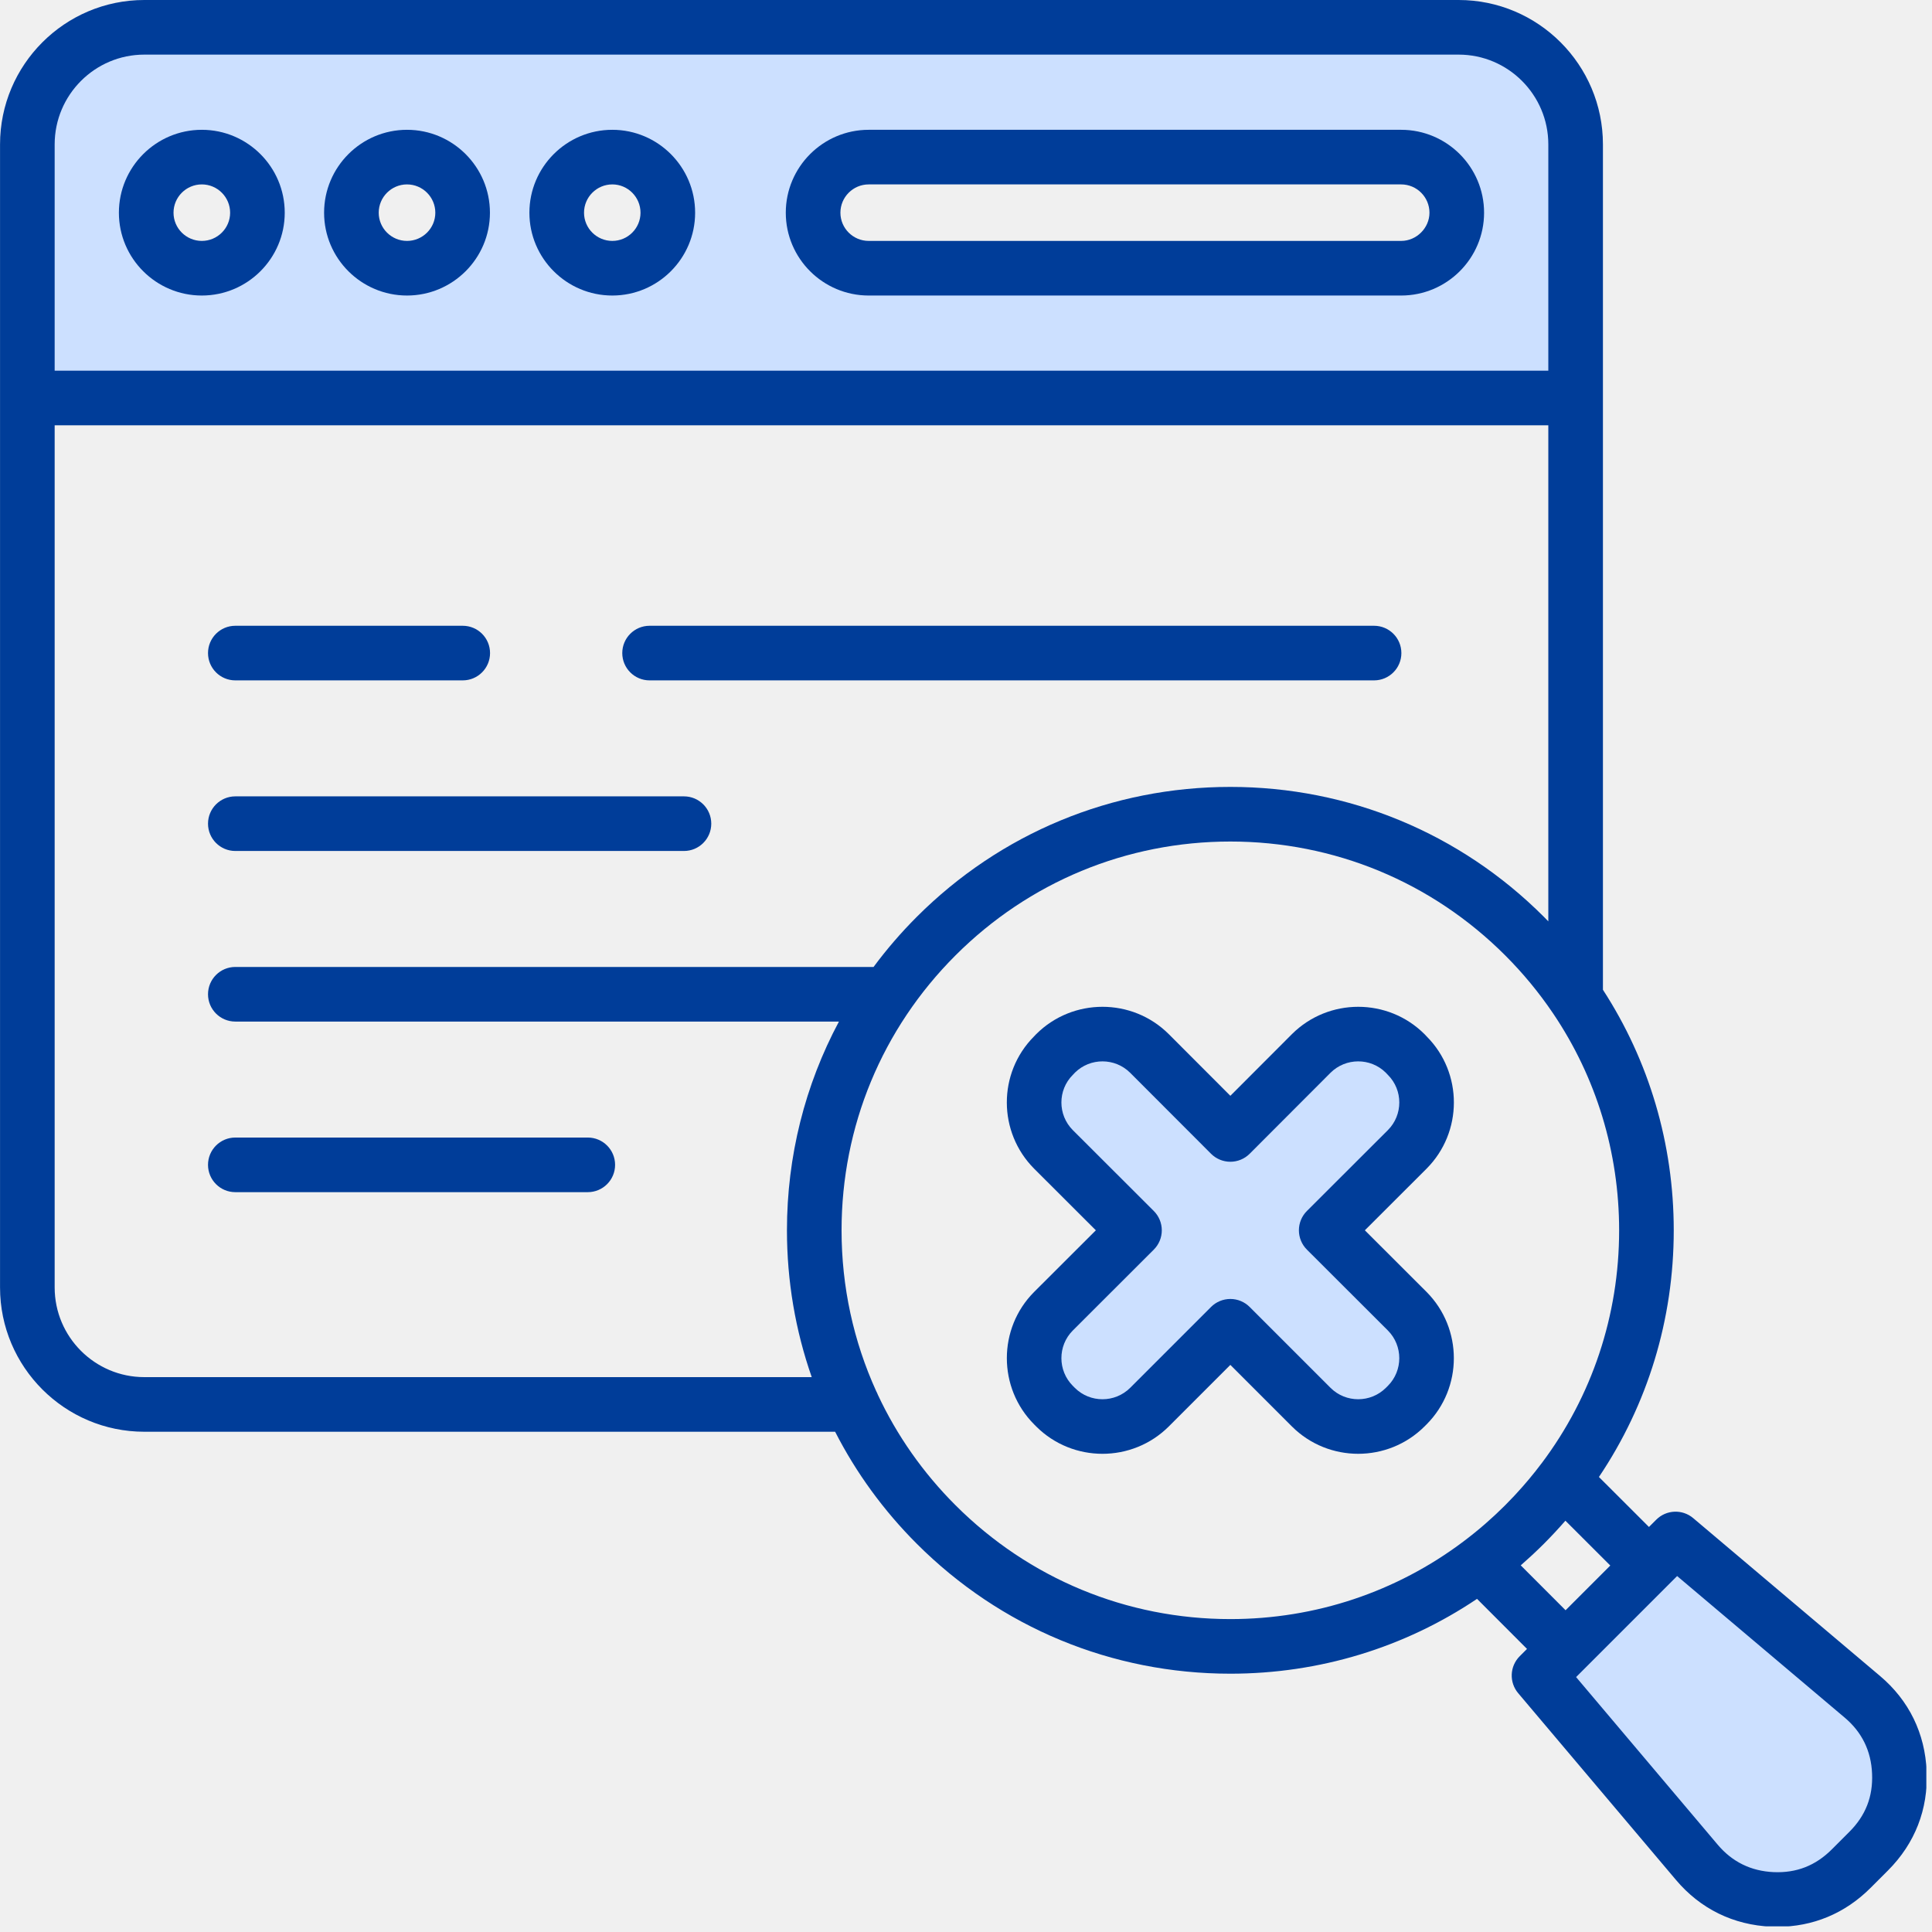
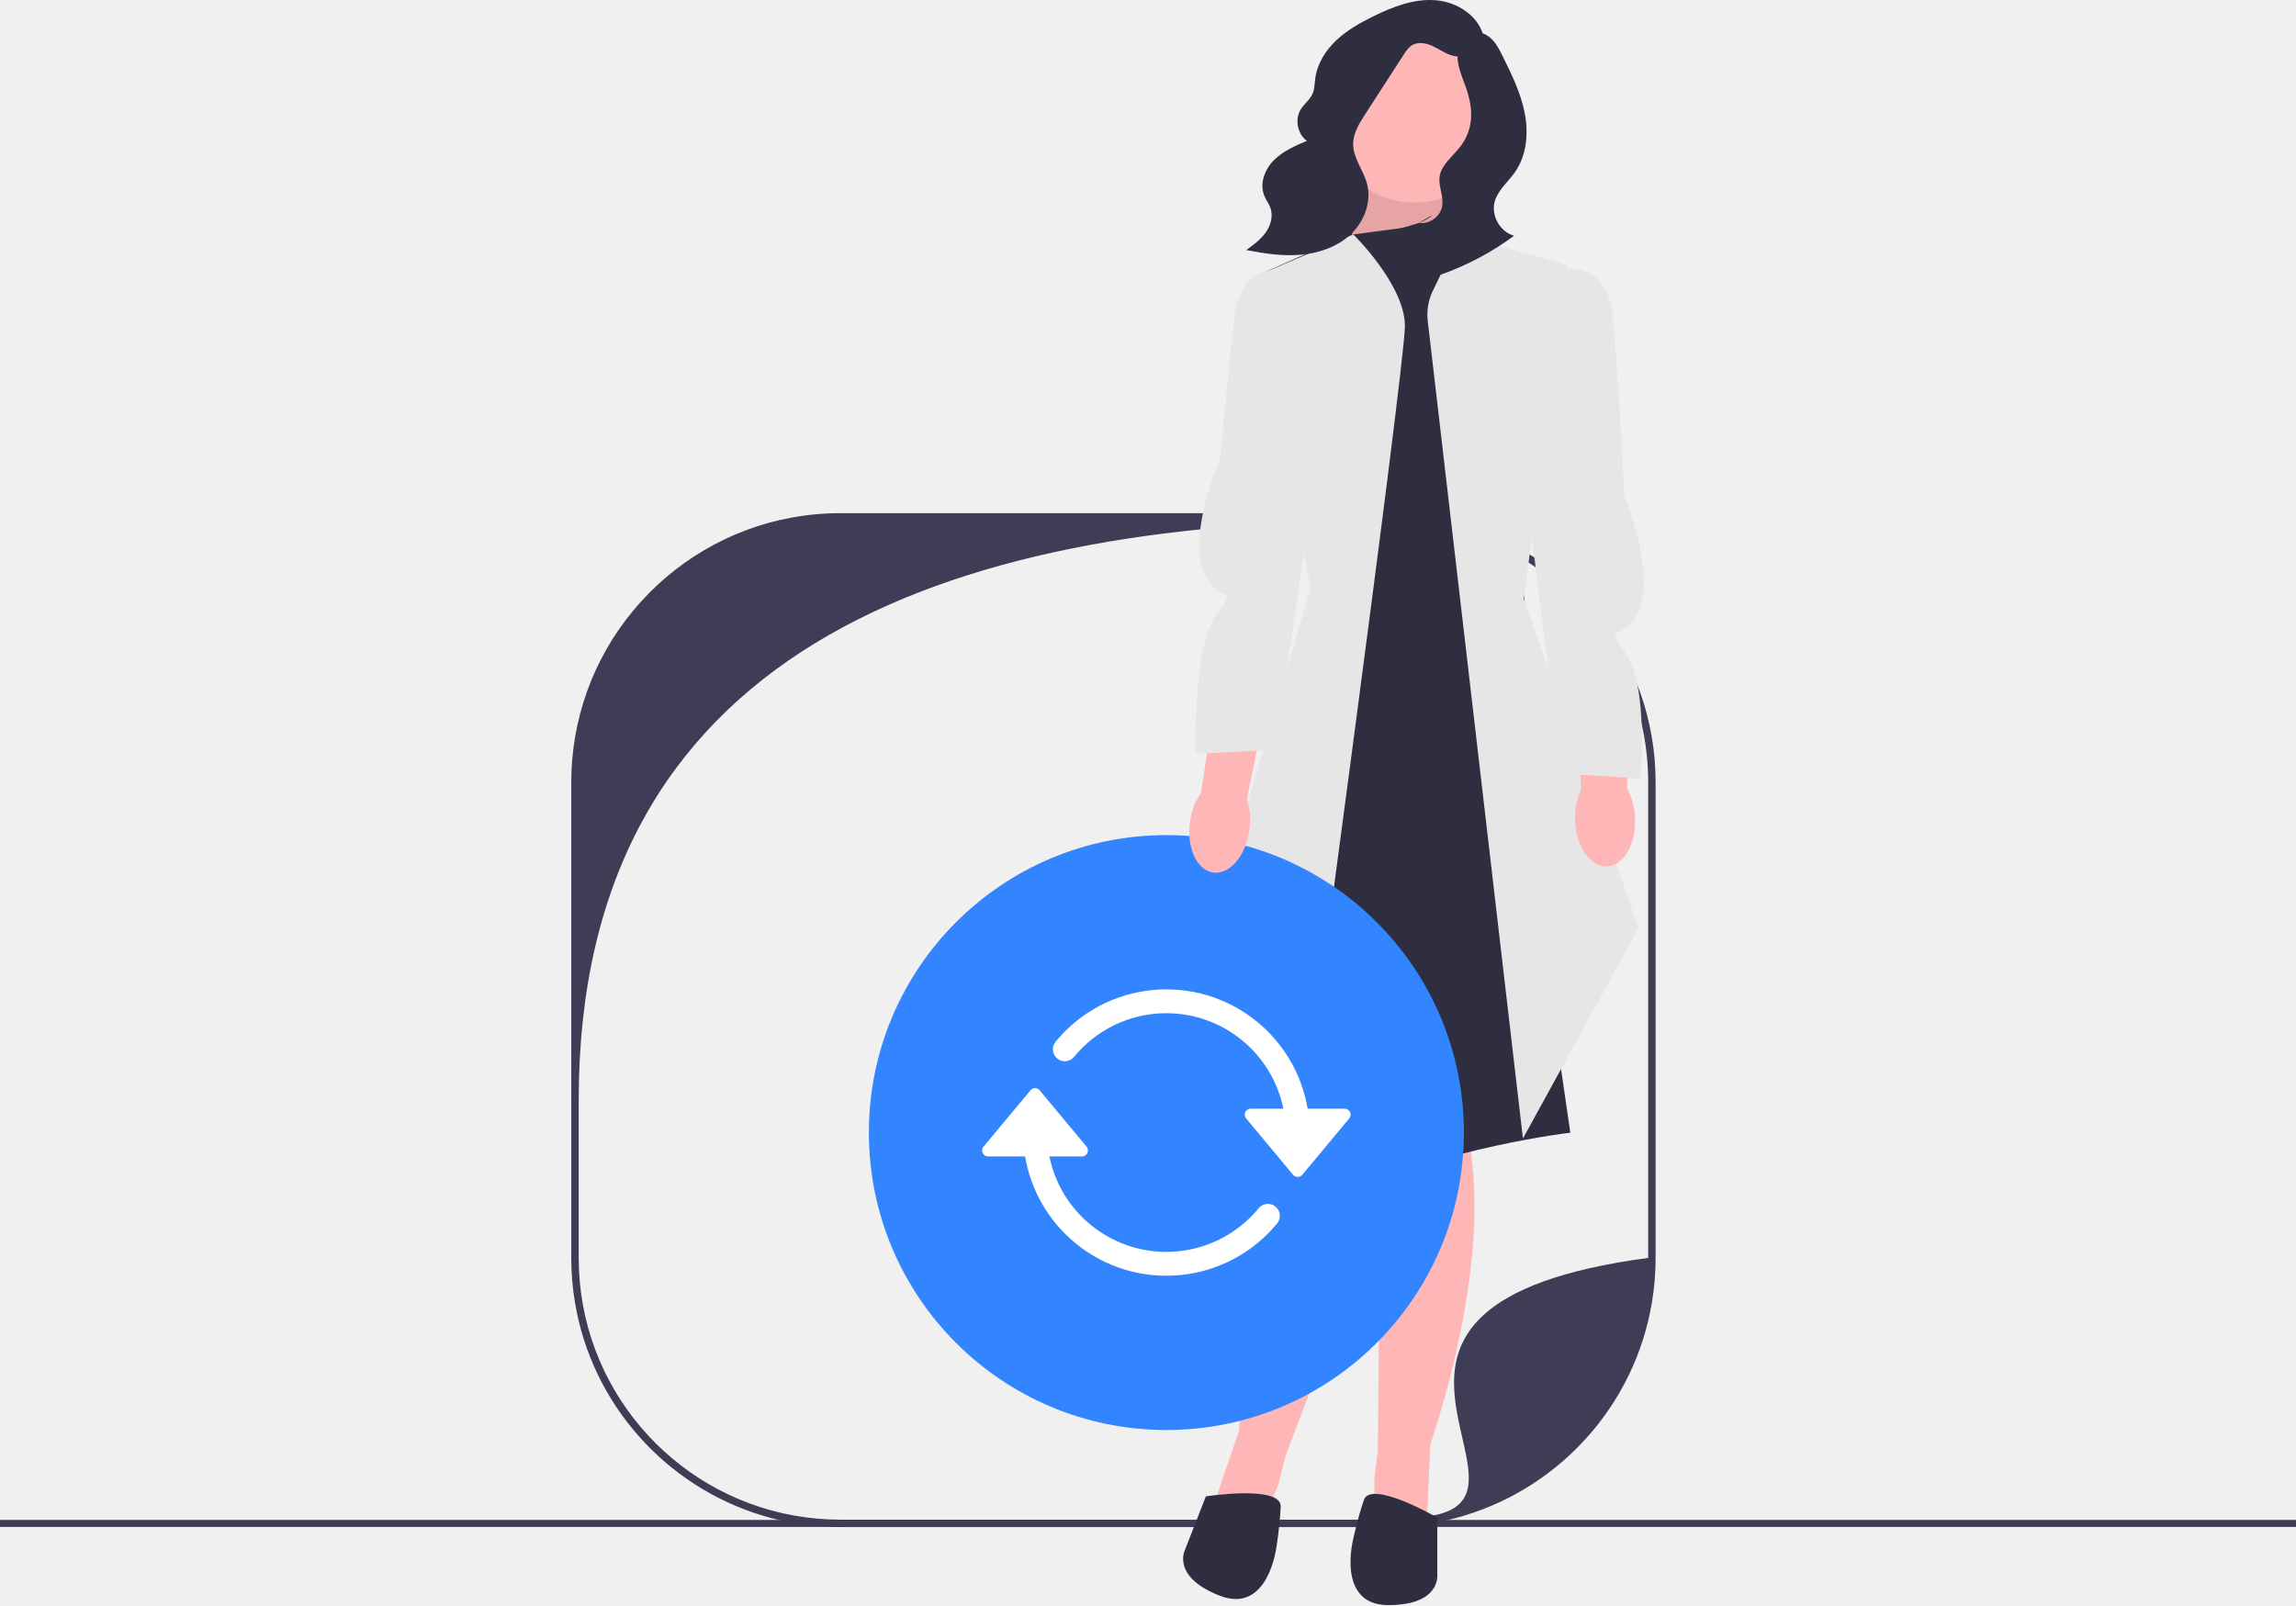
- <svg xmlns="http://www.w3.org/2000/svg" width="1024" zoomAndPan="magnify" viewBox="0 0 768 768" height="1024" preserveAspectRatio="xMidYMid meet" version="1.0">
-   <defs>
-     <clipPath id="f172ac6237">
-       <path d="M 0 0 L 765.75 0 L 765.75 765.75 L 0 765.75 Z M 0 0 " clip-rule="nonzero" />
-     </clipPath>
-   </defs>
-   <path fill="#cce0ff" d="M 421.008 523.512 C 412.016 532.547 412.027 547.25 421.035 556.301 L 421.875 557.141 C 426.387 561.633 432.312 563.879 438.238 563.879 C 444.188 563.875 450.137 561.621 454.668 557.105 L 486.82 524.957 C 488.027 523.75 490.137 523.746 491.344 524.953 L 523.523 557.137 C 532.562 566.129 547.266 566.121 556.32 557.109 L 557.148 556.285 C 566.148 547.246 566.145 532.535 557.121 523.477 L 524.926 491.324 C 524.324 490.723 523.992 489.918 523.992 489.062 C 523.992 488.211 524.324 487.406 524.93 486.805 L 557.16 454.617 C 566.16 445.578 566.152 430.895 557.109 421.852 L 551.527 427.098 L 557.094 421.836 L 556.168 420.875 C 547.133 412.02 532.48 412.082 523.492 421.027 L 491.344 453.219 C 490.141 454.422 488.02 454.422 486.824 453.219 L 454.629 420.984 C 445.664 412.09 431.023 412.031 421.996 420.871 L 421.027 421.887 C 412.02 430.895 412.02 445.586 421.043 454.656 L 453.238 486.805 C 453.844 487.406 454.176 488.211 454.176 489.062 C 454.176 489.918 453.844 490.723 453.238 491.324 Z M 421.008 523.512 " fill-opacity="1" fill-rule="nonzero" />
-   <path fill="#cce0ff" d="M 676.945 738.215 C 684.059 746.652 693.676 751.367 704.762 751.852 C 705.379 751.875 705.988 751.891 706.594 751.891 C 717 751.891 726.078 748.086 733.598 740.566 L 740.582 733.578 C 748.531 725.629 752.312 715.922 751.828 704.758 C 751.383 693.672 746.684 684.051 738.246 676.938 L 666.246 616.109 L 616.125 666.23 Z M 676.945 738.215 " fill-opacity="1" fill-rule="nonzero" />
-   <path fill="#cce0ff" d="M 623.141 57.398 C 623.141 33.496 603.715 14.051 579.84 14.051 L 57.371 14.051 C 33.496 14.051 14.07 33.496 14.07 57.398 L 14.07 155.02 L 623.141 155.02 Z M 54.922 84.559 C 54.922 70.605 66.273 59.254 80.227 59.254 C 94.18 59.254 105.527 70.605 105.527 84.559 C 105.527 98.484 94.18 109.816 80.227 109.816 C 66.273 109.816 54.922 98.484 54.922 84.559 Z M 136.492 84.559 C 136.492 70.605 147.844 59.254 161.793 59.254 C 175.746 59.254 187.098 70.605 187.098 84.559 C 187.098 98.484 175.746 109.816 161.793 109.816 C 147.844 109.816 136.492 98.484 136.492 84.559 Z M 218.105 84.559 C 218.105 70.605 229.453 59.254 243.406 59.254 C 257.336 59.254 268.668 70.605 268.668 84.559 C 268.668 98.484 257.336 109.816 243.406 109.816 C 229.453 109.816 218.105 98.484 218.105 84.559 Z M 320.023 84.559 C 320.023 70.605 331.371 59.254 345.324 59.254 L 556.984 59.254 C 570.938 59.254 582.285 70.605 582.285 84.559 C 582.285 98.484 570.938 109.816 556.984 109.816 L 345.324 109.816 C 331.371 109.816 320.023 98.484 320.023 84.559 Z M 320.023 84.559 " fill-opacity="1" fill-rule="nonzero" />
-   <g clip-path="url(#f172ac6237)">
-     <path fill="#003d99" d="M 57.371 569.141 L 331.977 569.141 C 340.281 585.391 351.176 600.414 364.457 613.688 C 397.754 646.984 442.016 665.32 489.086 665.32 C 524.523 665.32 558.367 654.922 587.141 635.574 L 607.012 655.473 L 604.113 658.371 C 600.121 662.359 599.855 668.742 603.496 673.055 L 666.203 747.273 C 675.91 758.793 689.027 765.23 704.176 765.891 C 704.945 765.922 705.707 765.938 706.469 765.938 C 720.633 765.938 733.406 760.629 743.535 750.504 L 750.523 743.516 C 761.215 732.816 766.523 719.195 765.867 704.156 C 765.262 689.047 758.84 675.918 747.301 666.195 L 673.07 603.477 C 668.762 599.84 662.379 600.102 658.391 604.094 L 655.488 606.992 L 635.598 587.125 C 654.945 558.367 665.34 524.527 665.34 489.082 C 665.34 454.629 655.508 421.688 637.191 393.445 L 637.191 57.398 C 637.191 25.75 611.465 0 579.836 0 L 57.371 0 C 25.746 0 0.016 25.75 0.016 57.398 L 0.016 511.785 C 0.016 543.41 25.746 569.141 57.371 569.141 Z M 666.684 626.504 L 733.301 682.785 C 740.152 688.562 743.812 696.047 744.176 705.062 C 744.57 714.148 741.625 721.707 735.168 728.164 L 728.18 735.152 C 721.73 741.602 714.18 744.578 705.082 744.199 C 696.074 743.805 688.578 740.133 682.797 733.273 L 626.523 666.664 Z M 640.117 622.324 L 622.34 640.098 L 604.52 622.254 C 604.582 622.199 604.645 622.141 604.711 622.082 C 606.035 620.926 607.348 619.742 608.645 618.543 C 608.973 618.238 609.301 617.934 609.629 617.629 C 611.004 616.336 612.367 615.031 613.707 613.691 C 613.707 613.688 613.707 613.688 613.707 613.688 C 613.711 613.688 613.711 613.684 613.715 613.684 C 615.078 612.32 616.406 610.934 617.719 609.535 C 617.969 609.266 618.215 609 618.465 608.734 C 619.758 607.34 621.031 605.93 622.273 604.5 Z M 617.484 403 C 634.488 428.25 643.629 457.965 643.629 489.082 C 643.629 522.906 632.824 555.066 612.859 581.633 C 612.82 581.688 612.77 581.734 612.73 581.789 C 609.594 585.969 606.184 590.039 602.566 593.945 C 602.328 594.207 602.086 594.465 601.844 594.723 C 600.723 595.922 599.586 597.105 598.422 598.266 C 598.402 598.289 598.379 598.312 598.355 598.336 C 598.332 598.359 598.312 598.379 598.289 598.402 C 597.141 599.551 595.969 600.672 594.785 601.785 C 594.492 602.062 594.195 602.336 593.898 602.609 C 592.781 603.641 591.66 604.656 590.52 605.648 C 590.418 605.738 590.32 605.828 590.219 605.914 C 588.898 607.062 587.562 608.18 586.211 609.273 C 586.109 609.355 586.004 609.438 585.902 609.52 C 584.551 610.609 583.184 611.676 581.805 612.711 C 581.777 612.73 581.758 612.754 581.73 612.773 C 555.137 632.781 522.941 643.613 489.086 643.613 C 447.816 643.613 409.008 627.531 379.809 598.336 C 366.863 585.398 356.5 570.562 348.973 554.465 C 348.781 553.961 348.562 553.473 348.305 553.008 C 339.289 533.191 334.535 511.504 334.535 489.082 C 334.535 447.801 350.613 408.988 379.812 379.793 C 409.008 350.598 447.816 334.52 489.086 334.52 C 530.352 334.52 569.16 350.598 598.355 379.793 C 605.438 386.875 611.742 394.527 617.238 402.641 C 617.316 402.766 617.398 402.883 617.484 403 Z M 21.73 57.398 C 21.73 37.719 37.719 21.711 57.371 21.711 L 579.836 21.711 C 599.492 21.711 615.48 37.719 615.48 57.398 L 615.48 147.363 L 21.73 147.363 Z M 21.73 169.07 L 615.48 169.07 L 615.48 366.258 C 614.891 365.648 614.309 365.039 613.707 364.441 C 580.414 331.145 536.152 312.809 489.086 312.809 C 442.016 312.809 397.754 331.145 364.457 364.441 C 358.184 370.715 352.441 377.379 347.254 384.379 L 93.543 384.379 C 87.547 384.379 82.688 389.238 82.688 395.234 C 82.688 401.23 87.547 406.09 93.543 406.09 L 333.492 406.09 C 319.992 431.324 312.824 459.652 312.824 489.082 C 312.824 509.266 316.207 528.926 322.68 547.43 L 57.371 547.43 C 37.719 547.43 21.73 531.441 21.73 511.785 Z M 21.73 169.07 " fill-opacity="1" fill-rule="nonzero" />
+ <svg xmlns="http://www.w3.org/2000/svg" width="656" height="458.686" viewBox="0 0 656 458.686" role="img" artist="Katerina Limpitsouni" source="https://undraw.co/">
+   <rect y="434.343" width="656" height="2" fill="#3f3d56" />
+   <g>
+     <path d="M471.971,210.814c-6.073-36.417-37.728-64.169-75.864-64.169H240.149c-38.121,0-69.769,27.73-75.864,64.125-.704,4.162-1.067,8.443-1.067,12.806v135.886c0,4.362,.363,8.636,1.067,12.798,4.851,28.996,25.93,52.497,53.586,60.844,7.051,2.133,14.531,3.281,22.279,3.281h155.957c7.747,0,15.228-1.148,22.279-3.281,27.663-8.354,48.749-31.87,53.586-60.888,.696-4.148,1.059-8.406,1.059-12.754V223.575c0-4.348-.363-8.614-1.059-12.761h-0Zm-62.666,222.29c-4.288,.763-8.695,1.163-13.198,1.163H240.149c-4.503,0-8.91-.4-13.198-1.163-35.018-6.229-61.607-36.832-61.607-73.642v-45.105c0-127.45,103.312-165.586,230.762-165.586,41.313,0,74.805,33.492,74.805,74.805v135.886c-100.291,13.42-26.589,67.413-61.607,73.642l0,0Z" fill="#3f3d56" />
+     <polygon points="349.162 249.186 355.162 288.186 443.162 276.186 434.662 230.619 349.162 249.186" fill="#3385FF" />
+     <rect x="381.842" y="30.342" width="36.385" height="37.661" fill="#2f2e41" />
+     <polygon points="385.162 70.186 394.162 43.186 411.704 43.186 412.627 70.186 385.162 70.186" fill="#ffb6b6" />
+     <polygon points="385.162 70.186 394.162 43.186 411.704 43.186 412.627 70.186 385.162 70.186" isolation="isolate" opacity=".1" />
+     <path d="M394.662,310.686l-1,104-1,8v11.484l15,1.516,1-23s16-45,12-80-2-25-2-25l-24,3Z" fill="#ffb6b6" />
+     <path d="M404.184,318.854l-36.901,97.238-1.979,7.816-4.178,10.697-14.524-4.045,7.435-21.788s1.466-47.737,17.924-78.884,10.957-22.56,10.957-22.56l21.264,11.525v0Z" fill="#ffb6b6" />
+     <path d="M385.162,67.186l-27,12,17.24,89.012-2.724,127.756-18,38s-3.016,21.732,27.984,7.732,66-18,66-18l-8.5-58.5-7.5-153.5,1-34-22-14s-26.5,3.5-26.5,3.5Z" fill="#2f2e41" />
+     <path d="M370.124,335.343l-29.962-50.157,34.24-116.988-16.24-89.012,28.49-12.197s14.749,14.362,14.749,26.209-31.277,242.145-31.277,242.145v-0Z" fill="#e6e6e6" />
+     <path d="M435.124,325.343l-27.197-233.628c-.343-2.95,.16-5.937,1.452-8.611l7.783-16.114,30.5,8.697-12.26,95.512,32.76,93.988-33.038,60.157Z" fill="#e6e6e6" />
+     <path d="M410.662,433.686s-19-11-21-5-3,11-3,11c0,0-5,19,10,19s14-8.642,14-8.642v-16.358Z" fill="#2f2e41" />
+     <path d="M344.536,427.606s21.7-3.335,21.38,2.982c-.32,6.316-1.207,11.338-1.207,11.338,0,0-2.254,19.517-16.227,14.06s-9.897-13.143-9.897-13.143l5.951-15.237-0-0Z" fill="#2f2e41" />
+     <circle cx="404.103" cy="33.021" r="24.86" fill="#ffb6b6" />
+     <path d="M423.965,10.868c-1.157-6.129-7.449-10.275-13.665-10.795s-12.305,1.827-17.902,4.579c-3.795,1.865-7.531,3.968-10.604,6.872s-5.461,6.697-6.012,10.889c-.195,1.483-.17,3.033-.777,4.4-.758,1.708-2.387,2.868-3.369,4.458-1.762,2.851-.953,6.999,1.752,8.978-3.4,1.449-6.894,2.961-9.486,5.596s-4.089,6.703-2.666,10.115c.503,1.207,1.335,2.263,1.765,3.498,.817,2.345,.039,5.009-1.409,7.026s-3.493,3.512-5.502,4.972c5.162,1.012,10.431,1.8,15.67,1.328s10.497-2.308,14.291-5.952c3.794-3.644,5.881-9.264,4.52-14.345-1.043-3.892-3.959-7.303-3.957-11.333,.001-3.097,1.743-5.892,3.425-8.493,3.673-5.681,7.346-11.361,11.019-17.042,.661-1.022,1.357-2.079,2.401-2.704,1.776-1.063,4.08-.596,5.952,.287,1.872,.883,3.583,2.149,5.579,2.696,4.075,1.117,8.801-1.448,10.086-5.473" fill="#2f2e41" />
+     <path d="M409.28,61.425c-2.072,2.006-5.057,2.652-7.824,3.465s-5.71,2.091-6.955,4.692c-1.221,2.55-.335,5.788,1.687,7.765s4.958,2.81,7.786,2.771c2.827-.039,5.583-.868,8.242-1.83,7.271-2.631,14.157-6.321,20.373-10.919-4.027-1.114-6.661-5.816-5.508-9.832,.938-3.267,3.805-5.545,5.756-8.328,3.36-4.792,3.919-11.108,2.807-16.853-1.112-5.745-3.732-11.071-6.324-16.318-.819-1.659-1.658-3.345-2.936-4.682-1.278-1.337-3.088-2.295-4.928-2.104-3.053,.318-5.003,3.67-5.024,6.74s1.326,5.955,2.347,8.85c1.052,2.983,1.784,6.144,1.501,9.294-.237,2.64-1.197,5.211-2.748,7.36-1.198,1.66-2.725,3.052-4.027,4.631-1.007,1.221-1.9,2.603-2.165,4.163-.482,2.839,1.184,5.712,.727,8.555-.482,3.006-3.645,5.307-6.653,4.841" fill="#2f2e41" />
+     <g>
+       <circle cx="333.249" cy="323.645" r="85" fill="#3385FF" />
+       <g>
+         <path d="M384.178,316.823h-10.567c-1.644-9.687-6.717-18.46-14.292-24.717-17.434-14.4-43.241-11.94-57.641,5.494-.049,.056-.096,.113-.142,.172-1.151,1.491-.874,3.633,.617,4.784,1.491,1.151,3.633,.874,4.784-.617,6.255-7.579,15.724-12.402,26.311-12.402,16.209,.002,30.179,11.406,33.426,27.286h-9.318c-.399,0-.785,.14-1.091,.395-.724,.603-.822,1.678-.219,2.402l13.411,16.099c.066,.079,.139,.152,.218,.217,.723,.603,1.799,.506,2.402-.217l13.411-16.099c.255-.306,.395-.692,.395-1.091,0-.942-.763-1.706-1.705-1.706v0Z" fill="#fff" />
+         <path d="M364.343,344.734c-1.491-1.151-3.633-.874-4.784,.617-4.962,6.008-11.831,10.136-19.464,11.699-18.462,3.78-36.492-8.122-40.272-26.584h9.318c.942-0,1.705-.764,1.705-1.706-0-.399-.14-.785-.395-1.091l-13.411-16.099c-.603-.723-1.679-.821-2.402-.218-.079,.066-.152,.139-.218,.218l-13.411,16.099c-.603,.724-.505,1.799,.219,2.402,.306,.255,.692,.395,1.091,.395h10.566c1.644,9.687,6.717,18.46,14.293,24.717,17.434,14.4,43.241,11.94,57.641-5.494,.049-.056,.096-.113,.141-.172,1.151-1.491,.875-3.633-.617-4.784h0Z" fill="#fff" />
+       </g>
+     </g>
+     <path id="uuid-da16df1e-5659-4232-96f6-61e8c639a9ec-116" d="M356.981,237.194c-1.029,7.366-5.665,12.806-10.352,12.15-4.688-.656-7.652-7.158-6.621-14.527,.371-2.949,1.444-5.766,3.127-8.216l4.756-31.156,14.573,2.543-6.236,30.444c.947,2.818,1.206,5.823,.754,8.762h-0Z" fill="#ffb6b6" />
+     <path d="M369.662,77.686s-15-5-17,13-4,40-4,40c0,0-9,21-5,32s11,3.331,4,12.665-6.025,40.047-6.025,40.047l22.525-1.134s12.5-82.579,12.5-84.579-7-52-7-52v0Z" fill="#e6e6e6" />
+     <g>
+       <path id="uuid-6bf35aa9-e432-4b51-af77-8f4eb19e6e42-117" d="M467.161,233.85c.279,7.433-3.33,13.601-8.06,13.778s-8.789-5.705-9.067-13.14c-.152-2.969,.41-5.93,1.637-8.637l-.784-31.507,14.793-.053-.798,31.066c1.427,2.609,2.209,5.521,2.279,8.493l0,0Z" fill="#ffb6b6" />
+       <path d="M444.07,77.349s15.087-4.731,16.765,13.302,3.285,51.065,3.285,51.065c0,0,8.623,21.157,4.427,32.084s-11.058,3.134-4.226,12.592c6.832,9.458,4.38,36.131,4.38,36.131l-22.501-1.536s-10.094-78.772-10.059-80.771,7.928-62.867,7.928-62.867l-0,0Z" fill="#e6e6e6" />
+     </g>
  </g>
-   <path fill="#003d99" d="M 556.984 51.598 L 345.324 51.598 C 327.152 51.598 312.363 66.383 312.363 84.559 C 312.363 102.707 327.152 117.477 345.324 117.477 L 556.984 117.477 C 575.16 117.477 589.945 102.707 589.945 84.559 C 589.945 66.383 575.16 51.598 556.984 51.598 Z M 556.984 95.766 L 345.324 95.766 C 339.121 95.766 334.078 90.738 334.078 84.559 C 334.078 78.355 339.121 73.305 345.324 73.305 L 556.984 73.305 C 563.188 73.305 568.234 78.355 568.234 84.559 C 568.234 90.633 563.082 95.766 556.984 95.766 Z M 556.984 95.766 " fill-opacity="1" fill-rule="nonzero" />
-   <path fill="#003d99" d="M 567.184 412.059 L 566.441 411.273 C 566.371 411.199 566.301 411.125 566.227 411.055 C 551.715 396.605 528.105 396.605 513.574 411.074 L 489.086 435.598 L 464.594 411.074 C 464.586 411.066 464.578 411.062 464.574 411.055 C 450.062 396.609 426.453 396.605 411.941 411.055 C 411.867 411.125 411.797 411.199 411.727 411.273 L 410.98 412.059 C 396.613 426.543 396.645 450.062 411.094 464.574 L 435.617 489.066 L 411.07 513.578 C 396.625 528.086 396.625 551.695 411.082 566.215 L 411.941 567.078 C 419.195 574.297 428.719 577.91 438.25 577.91 C 447.785 577.91 457.324 574.293 464.59 567.059 L 489.086 542.566 L 513.594 567.078 C 528.105 581.523 551.715 581.523 566.25 567.051 L 567.094 566.207 C 581.543 551.699 581.543 528.086 567.07 513.555 L 542.551 489.066 L 567.094 464.555 C 581.527 450.062 581.555 426.543 567.184 412.059 Z M 551.73 449.215 L 519.516 481.383 C 517.477 483.418 516.332 486.184 516.332 489.066 C 516.332 491.945 517.477 494.711 519.516 496.746 L 551.711 528.895 C 557.746 534.961 557.746 544.824 551.719 550.879 L 550.906 551.691 C 544.84 557.727 534.973 557.727 528.93 551.707 L 496.762 519.539 C 494.723 517.5 491.965 516.359 489.086 516.359 C 486.207 516.359 483.445 517.5 481.406 519.539 L 449.254 551.691 C 443.191 557.73 433.324 557.73 427.281 551.715 L 426.457 550.887 C 420.418 544.824 420.418 534.957 426.434 528.918 L 458.648 496.746 C 460.688 494.711 461.836 491.945 461.836 489.066 C 461.836 486.184 460.688 483.418 458.648 481.383 L 426.457 449.234 C 420.418 443.172 420.414 433.332 426.441 427.301 C 426.508 427.234 426.574 427.168 426.637 427.098 L 427.352 426.344 C 433.418 420.406 443.199 420.434 449.234 426.422 L 481.402 458.633 C 483.438 460.672 486.203 461.816 489.086 461.816 C 491.965 461.816 494.73 460.672 496.766 458.633 L 528.91 426.438 C 534.945 420.434 544.746 420.402 550.812 426.344 L 551.527 427.098 C 551.594 427.168 551.656 427.234 551.727 427.301 C 557.754 433.332 557.746 443.168 551.73 449.215 Z M 551.73 449.215 " fill-opacity="1" fill-rule="nonzero" />
-   <path fill="#003d99" d="M 93.543 270.461 L 183.945 270.461 C 189.941 270.461 194.801 265.602 194.801 259.609 C 194.801 253.613 189.941 248.754 183.945 248.754 L 93.543 248.754 C 87.547 248.754 82.688 253.613 82.688 259.609 C 82.688 265.602 87.547 270.461 93.543 270.461 Z M 93.543 270.461 " fill-opacity="1" fill-rule="nonzero" />
-   <path fill="#003d99" d="M 243.406 51.598 C 225.234 51.598 210.445 66.383 210.445 84.559 C 210.445 102.707 225.234 117.477 243.406 117.477 C 261.559 117.477 276.324 102.707 276.324 84.559 C 276.324 66.383 261.559 51.598 243.406 51.598 Z M 243.406 95.766 C 237.207 95.766 232.16 90.738 232.16 84.559 C 232.16 78.355 237.207 73.305 243.406 73.305 C 249.59 73.305 254.613 78.355 254.613 84.559 C 254.613 90.738 249.59 95.766 243.406 95.766 Z M 243.406 95.766 " fill-opacity="1" fill-rule="nonzero" />
-   <path fill="#003d99" d="M 93.543 473.902 L 233.652 473.902 C 239.648 473.902 244.508 469.043 244.508 463.047 C 244.508 457.051 239.648 452.191 233.652 452.191 L 93.543 452.191 C 87.547 452.191 82.688 457.051 82.688 463.047 C 82.688 469.043 87.547 473.902 93.543 473.902 Z M 93.543 473.902 " fill-opacity="1" fill-rule="nonzero" />
-   <path fill="#003d99" d="M 258.219 270.461 L 546.215 270.461 C 552.211 270.461 557.07 265.602 557.07 259.609 C 557.07 253.613 552.211 248.754 546.215 248.754 L 258.219 248.754 C 252.223 248.754 247.363 253.613 247.363 259.609 C 247.363 265.602 252.223 270.461 258.219 270.461 Z M 258.219 270.461 " fill-opacity="1" fill-rule="nonzero" />
-   <path fill="#003d99" d="M 93.543 338.277 L 271.887 338.277 C 277.883 338.277 282.742 333.414 282.742 327.422 C 282.742 321.426 277.883 316.566 271.887 316.566 L 93.543 316.566 C 87.547 316.566 82.688 321.426 82.688 327.422 C 82.688 333.414 87.547 338.277 93.543 338.277 Z M 93.543 338.277 " fill-opacity="1" fill-rule="nonzero" />
-   <path fill="#003d99" d="M 80.227 51.598 C 62.051 51.598 47.262 66.383 47.262 84.559 C 47.262 102.707 62.051 117.477 80.227 117.477 C 98.402 117.477 113.188 102.707 113.188 84.559 C 113.188 66.383 98.402 51.598 80.227 51.598 Z M 80.227 95.766 C 74.02 95.766 68.977 90.738 68.977 84.559 C 68.977 78.355 74.02 73.305 80.227 73.305 C 86.43 73.305 91.477 78.355 91.477 84.559 C 91.477 90.738 86.43 95.766 80.227 95.766 Z M 80.227 95.766 " fill-opacity="1" fill-rule="nonzero" />
-   <path fill="#003d99" d="M 161.793 51.598 C 143.621 51.598 128.832 66.383 128.832 84.559 C 128.832 102.707 143.621 117.477 161.793 117.477 C 179.969 117.477 194.758 102.707 194.758 84.559 C 194.758 66.383 179.969 51.598 161.793 51.598 Z M 161.793 95.766 C 155.594 95.766 150.547 90.738 150.547 84.559 C 150.547 78.355 155.594 73.305 161.793 73.305 C 168 73.305 173.047 78.355 173.047 84.559 C 173.047 90.738 168 95.766 161.793 95.766 Z M 161.793 95.766 " fill-opacity="1" fill-rule="nonzero" />
</svg>
